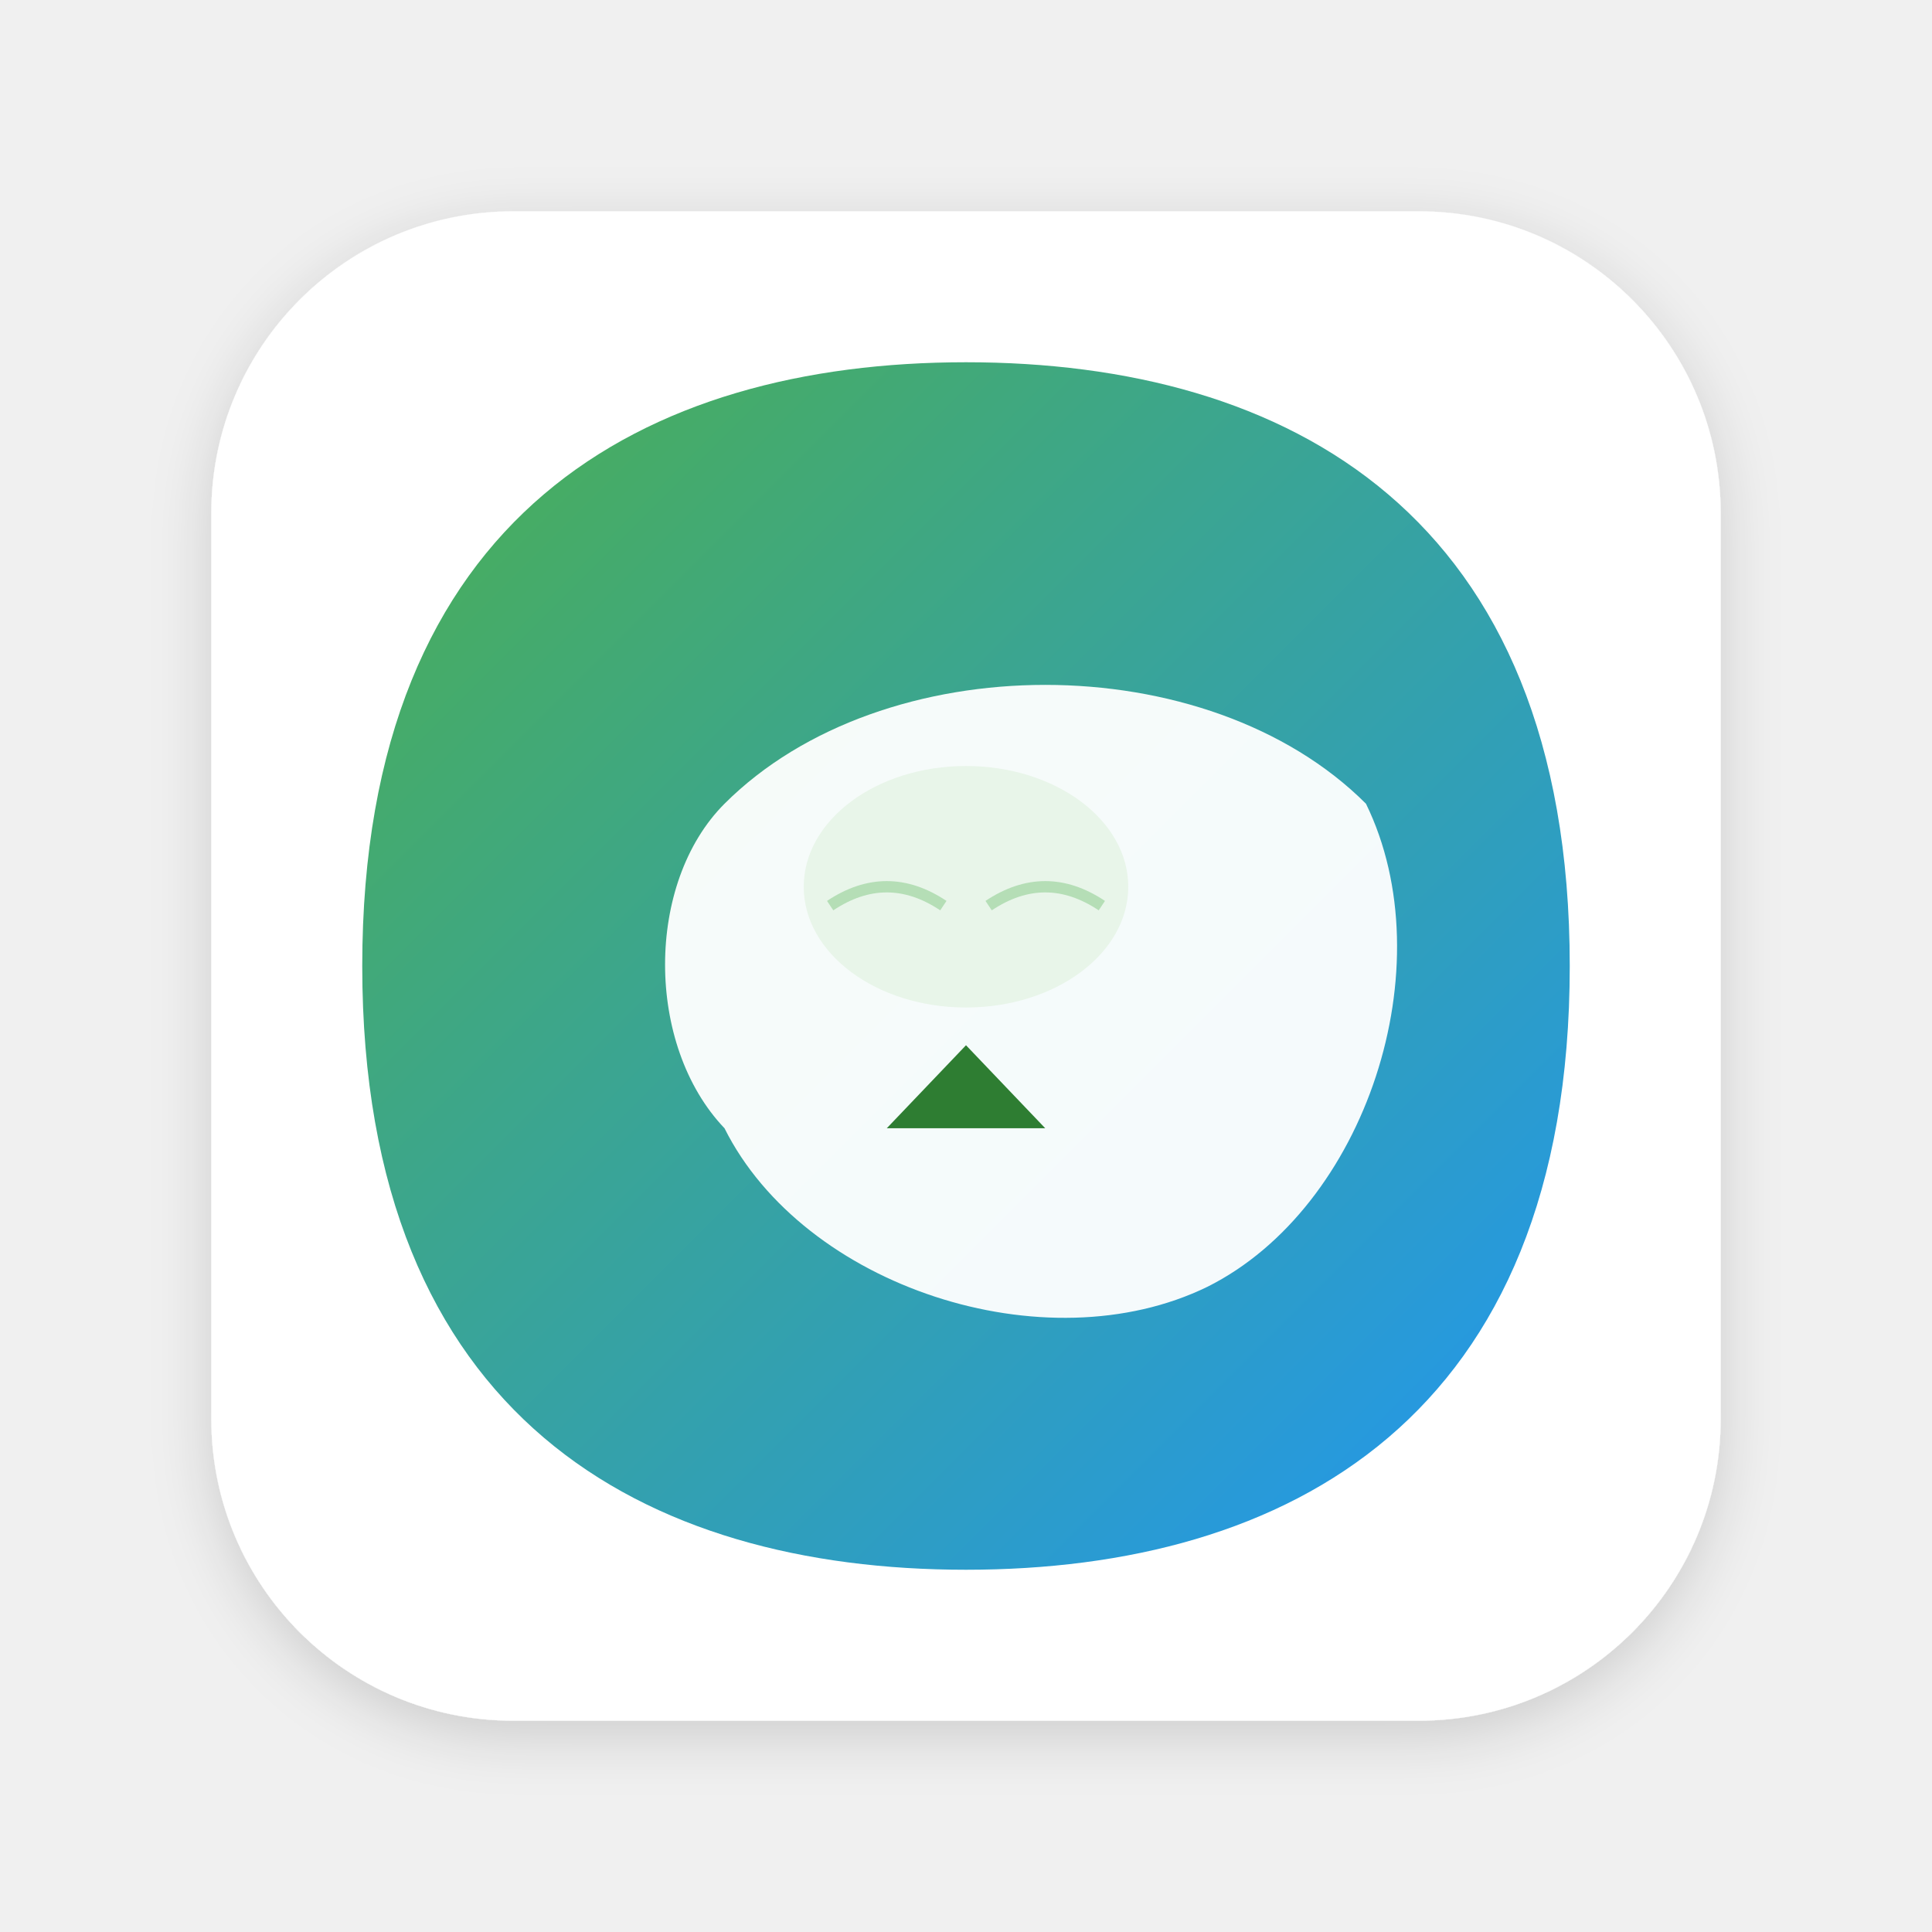
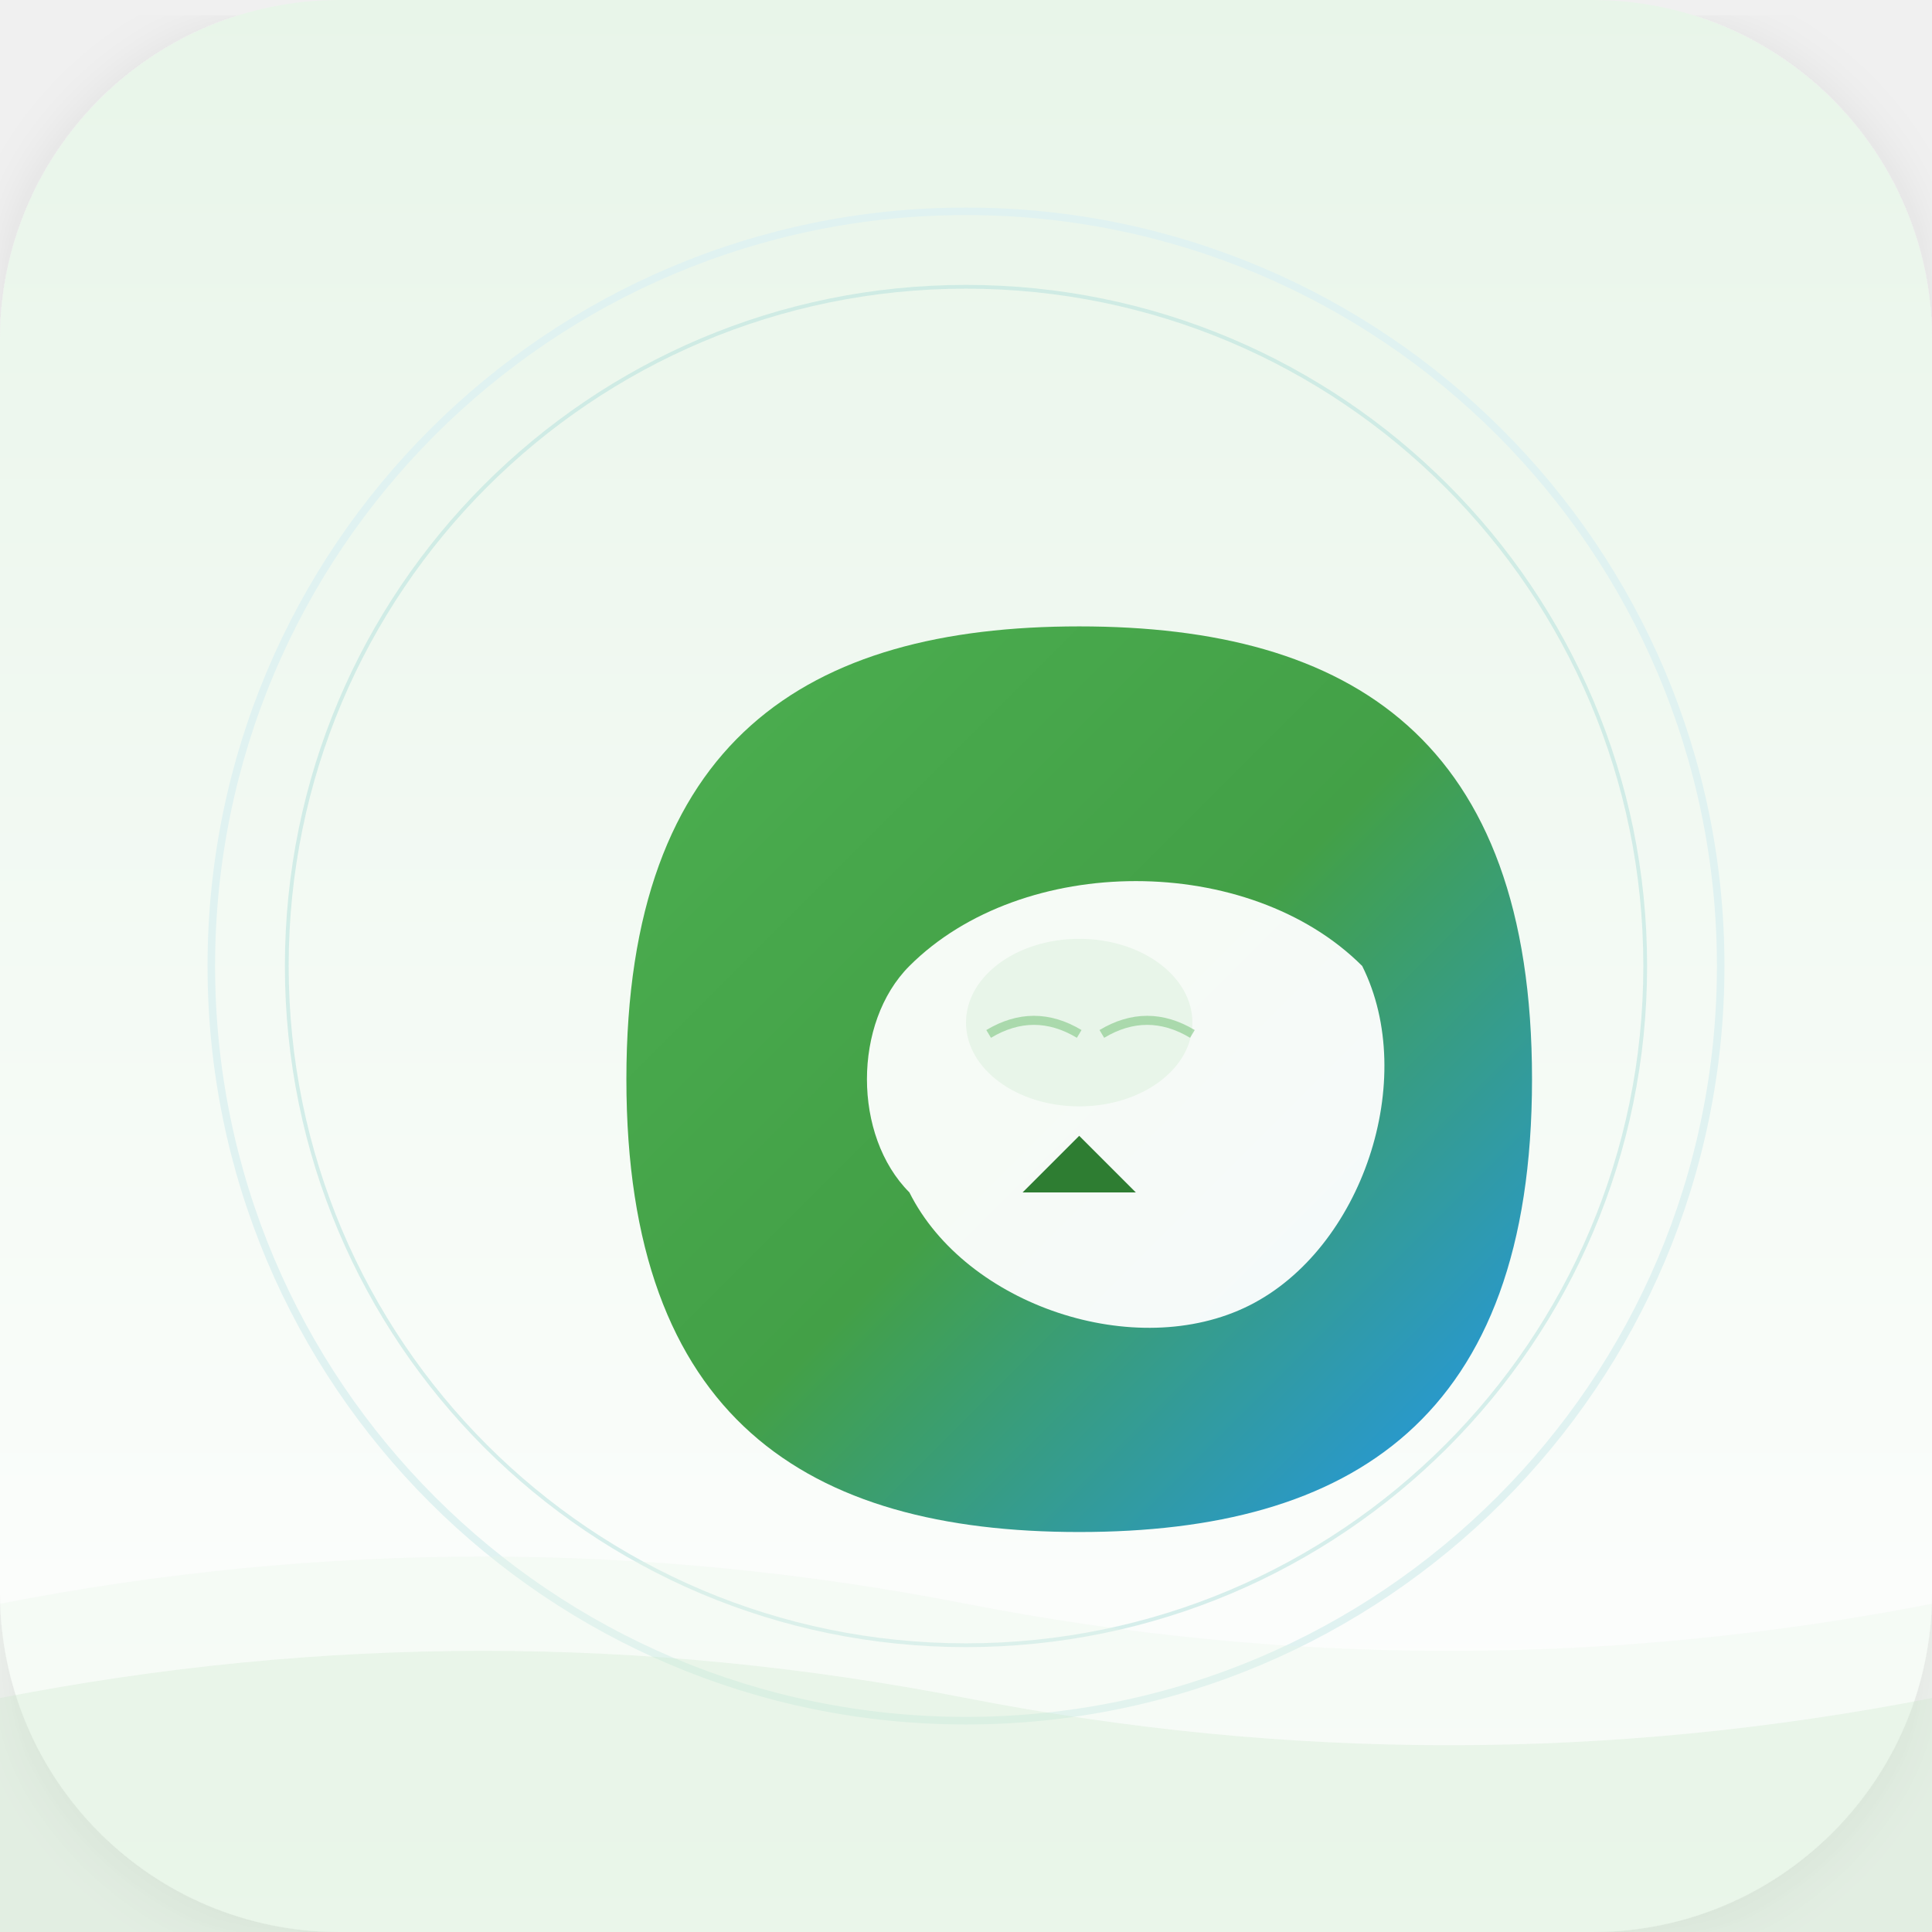
- <svg xmlns="http://www.w3.org/2000/svg" width="512" height="512" viewBox="0 0 512 512">
+ <svg xmlns="http://www.w3.org/2000/svg" width="1024" height="1024" viewBox="0 0 1024 1024">
  <defs>
-     <linearGradient id="logoGradient" x1="0%" y1="0%" x2="100%" y2="100%">
+     <linearGradient id="iconGradient" x1="0%" y1="0%" x2="100%" y2="100%">
      <stop offset="0%" stop-color="#4CAF50" />
+       <stop offset="50%" stop-color="#43A047" />
      <stop offset="100%" stop-color="#2196F3" />
    </linearGradient>
+     <linearGradient id="bgGradient" x1="0%" y1="0%" x2="0%" y2="100%">
+       <stop offset="0%" stop-color="#E8F5E9" />
+       <stop offset="100%" stop-color="#FFFFFF" />
+     </linearGradient>
    <filter id="shadow" x="-20%" y="-20%" width="140%" height="140%">
-       <feDropShadow dx="0" dy="4" stdDeviation="8" flood-color="#000000" flood-opacity="0.15" />
+       <feDropShadow dx="0" dy="8" stdDeviation="16" flood-color="#000000" flood-opacity="0.1" />
    </filter>
  </defs>
-   <rect x="56" y="56" width="400" height="400" rx="80" fill="white" filter="url(#shadow)" />
-   <path d="M256,96 C341,96 416,136 416,256 C416,376 341,416 256,416 C171,416 96,376 96,256 C96,136 171,96 256,96 Z" fill="url(#logoGradient)" />
-   <path d="M192,213 C234,171 320,171 362,213 C383,256 362,320 320,341 C277,362 213,341 192,299 C171,277 171,234 192,213 Z" fill="white" opacity="0.95" />
-   <ellipse cx="256" cy="235" rx="43" ry="32" fill="#E8F5E9" />
-   <path d="M256,277 L277,299 L235,299 Z" fill="#2E7D32" />
-   <path d="M220,240 Q235,230 250,240" stroke="#81C784" stroke-width="3" fill="none" opacity="0.5" />
-   <path d="M262,240 Q277,230 292,240" stroke="#81C784" stroke-width="3" fill="none" opacity="0.5" />
+   <rect width="1024" height="1024" rx="180" fill="url(#bgGradient)" filter="url(#shadow)" />
+   <circle cx="512" cy="512" r="400" fill="none" stroke="#E0F2F1" stroke-width="4" />
+   <circle cx="512" cy="512" r="360" fill="none" stroke="#B2DFDB" stroke-width="2" opacity="0.5" />
+   <g transform="translate(512, 512) translate(-300, -300) scale(1.2)">
+     <path d="M300,100 C420,100 500,150 500,300 C500,450 420,500 300,500 C180,500 100,450 100,300 C100,150 180,100 300,100 Z" fill="url(#iconGradient)" />
+     <path d="M225,250 C275,200 375,200 425,250 C450,300 425,375 375,400 C325,425 250,400 225,350 C200,325 200,275 225,250 Z" fill="white" opacity="0.95" />
+     <ellipse cx="300" cy="275" rx="50" ry="37" fill="#E8F5E9" />
+     <path d="M300,325 L325,350 L275,350 Z" fill="#2E7D32" />
+     <path d="M260,280 Q280,268 300,280" stroke="#81C784" stroke-width="4" fill="none" opacity="0.6" />
+     <path d="M310,280 Q330,268 350,280" stroke="#81C784" stroke-width="4" fill="none" opacity="0.6" />
+   </g>
+   <path d="M0,850 Q256,800 512,850 T1024,850 L1024,1024 L0,1024 Z" fill="#E8F5E9" opacity="0.3" />
+   <path d="M0,900 Q256,850 512,900 T1024,900 L1024,1024 L0,1024 Z" fill="#C8E6C9" opacity="0.3" />
</svg>
